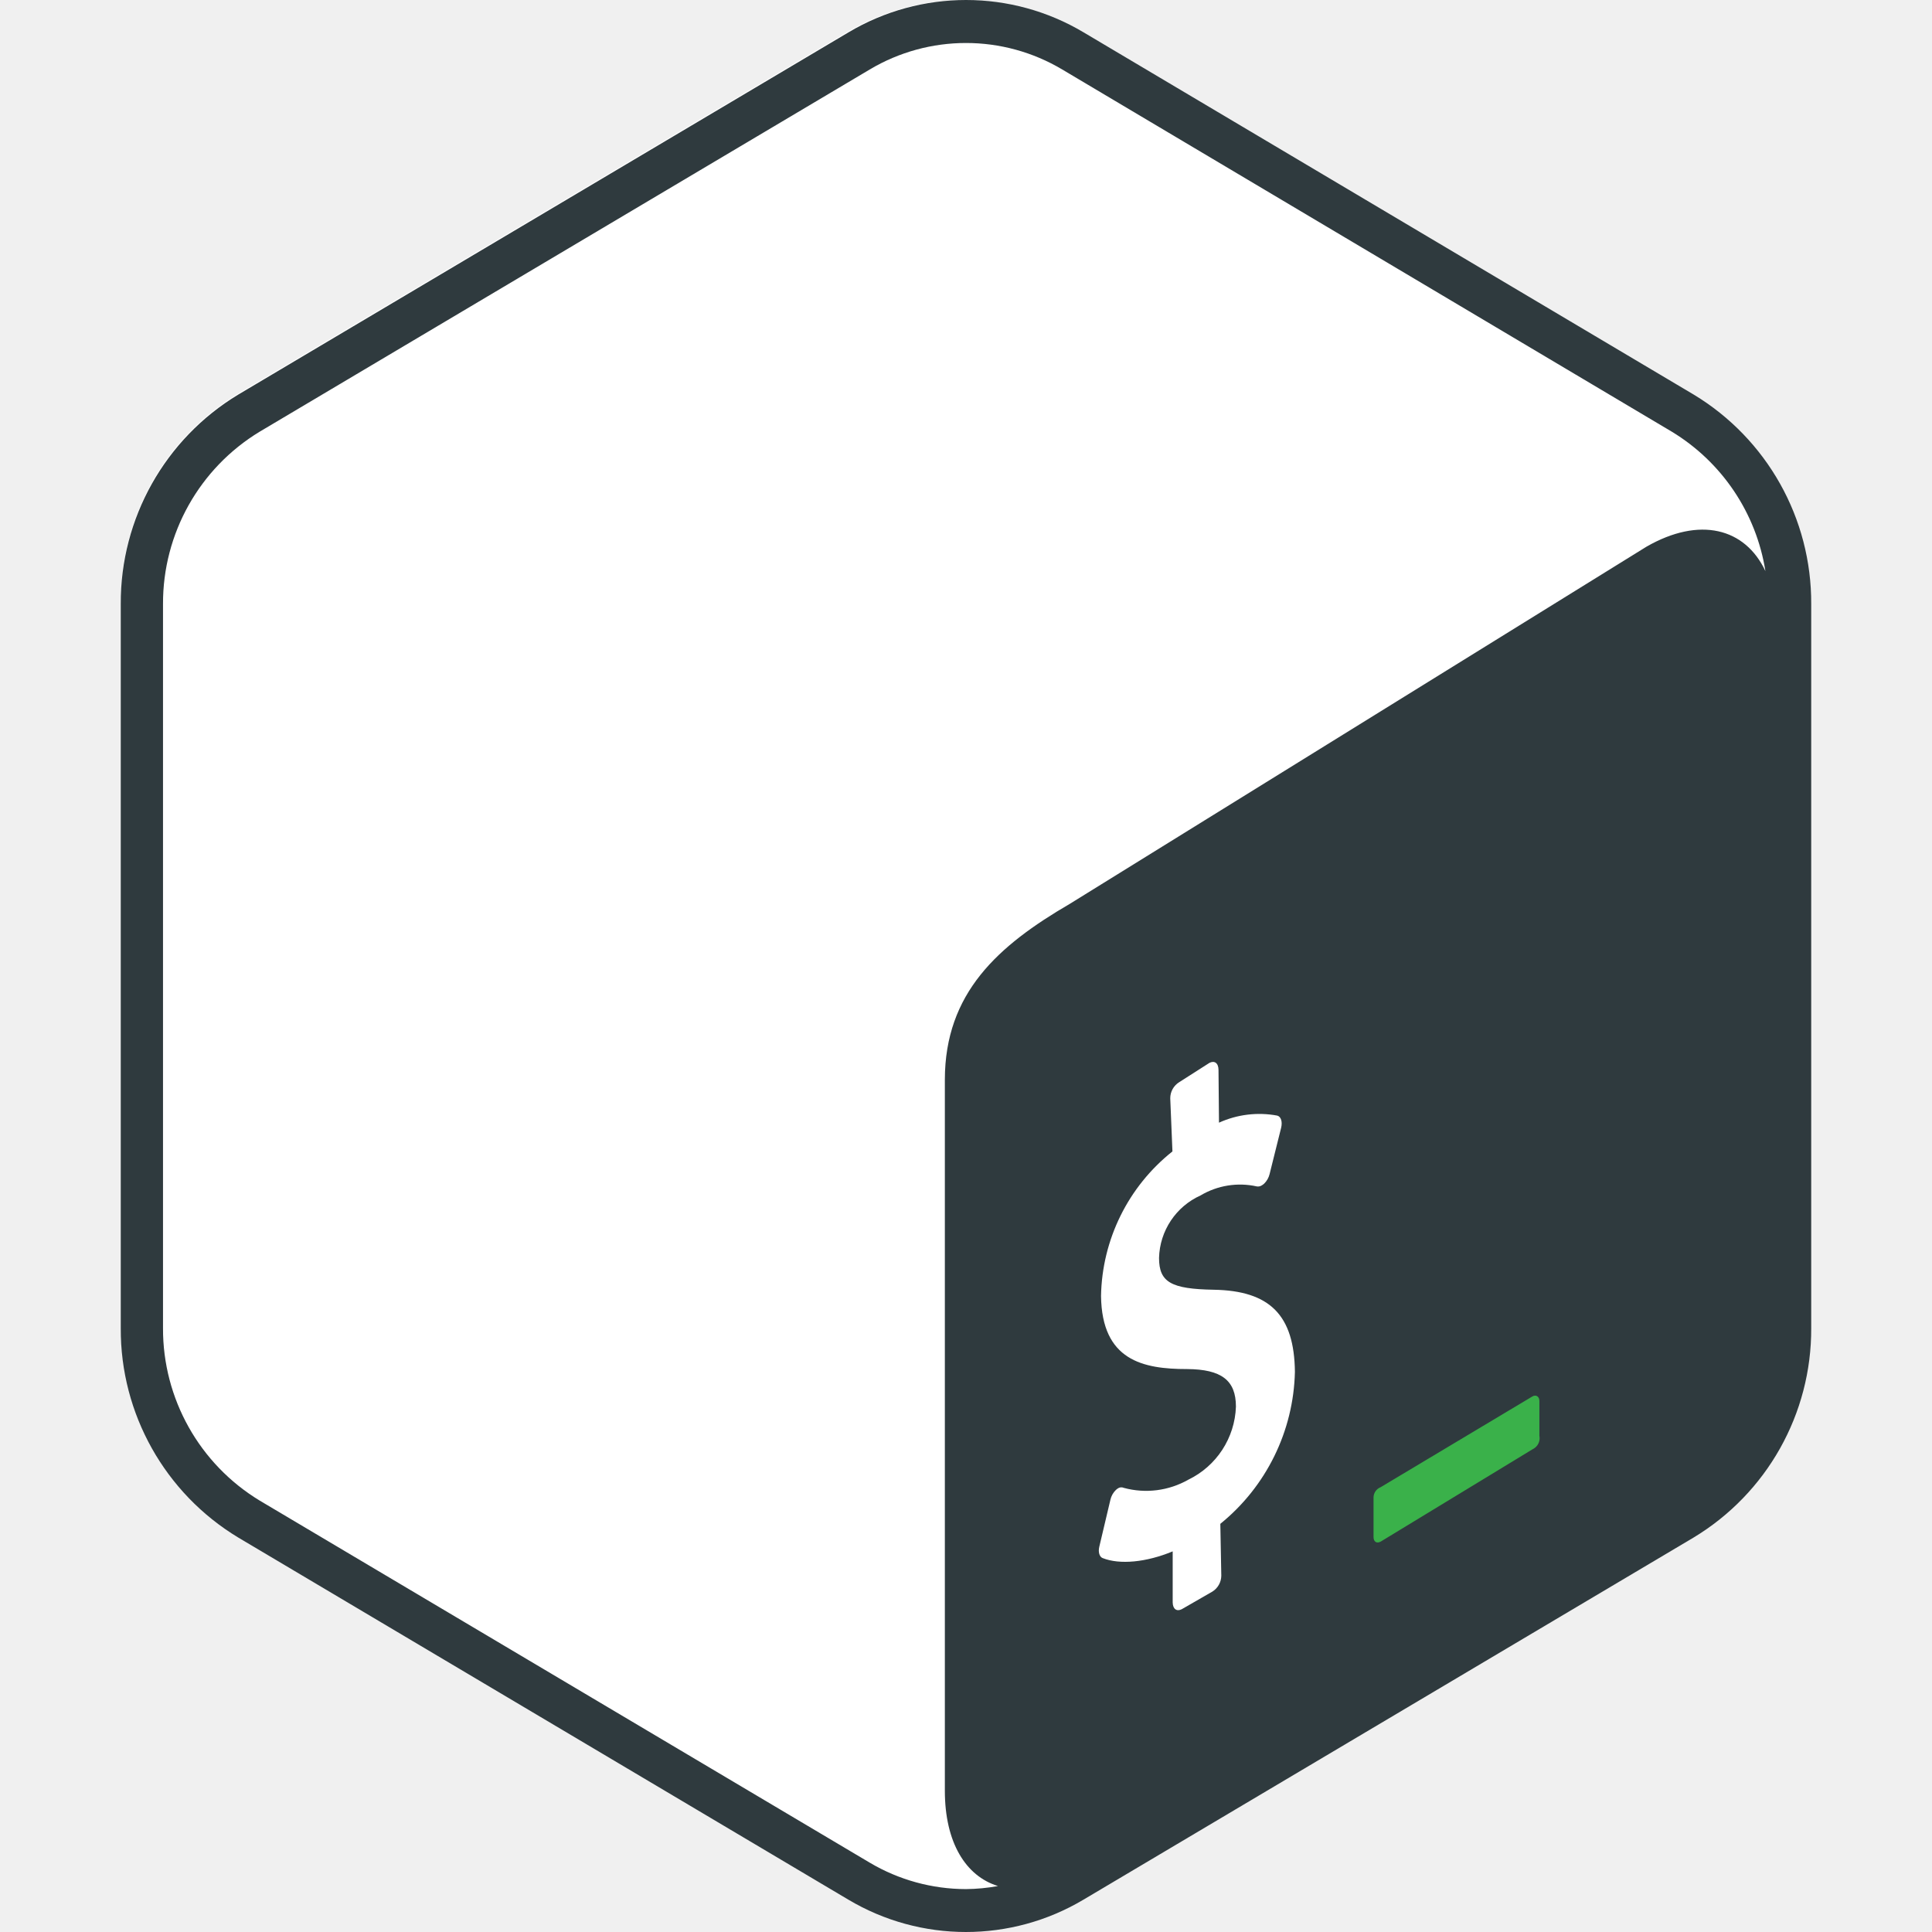
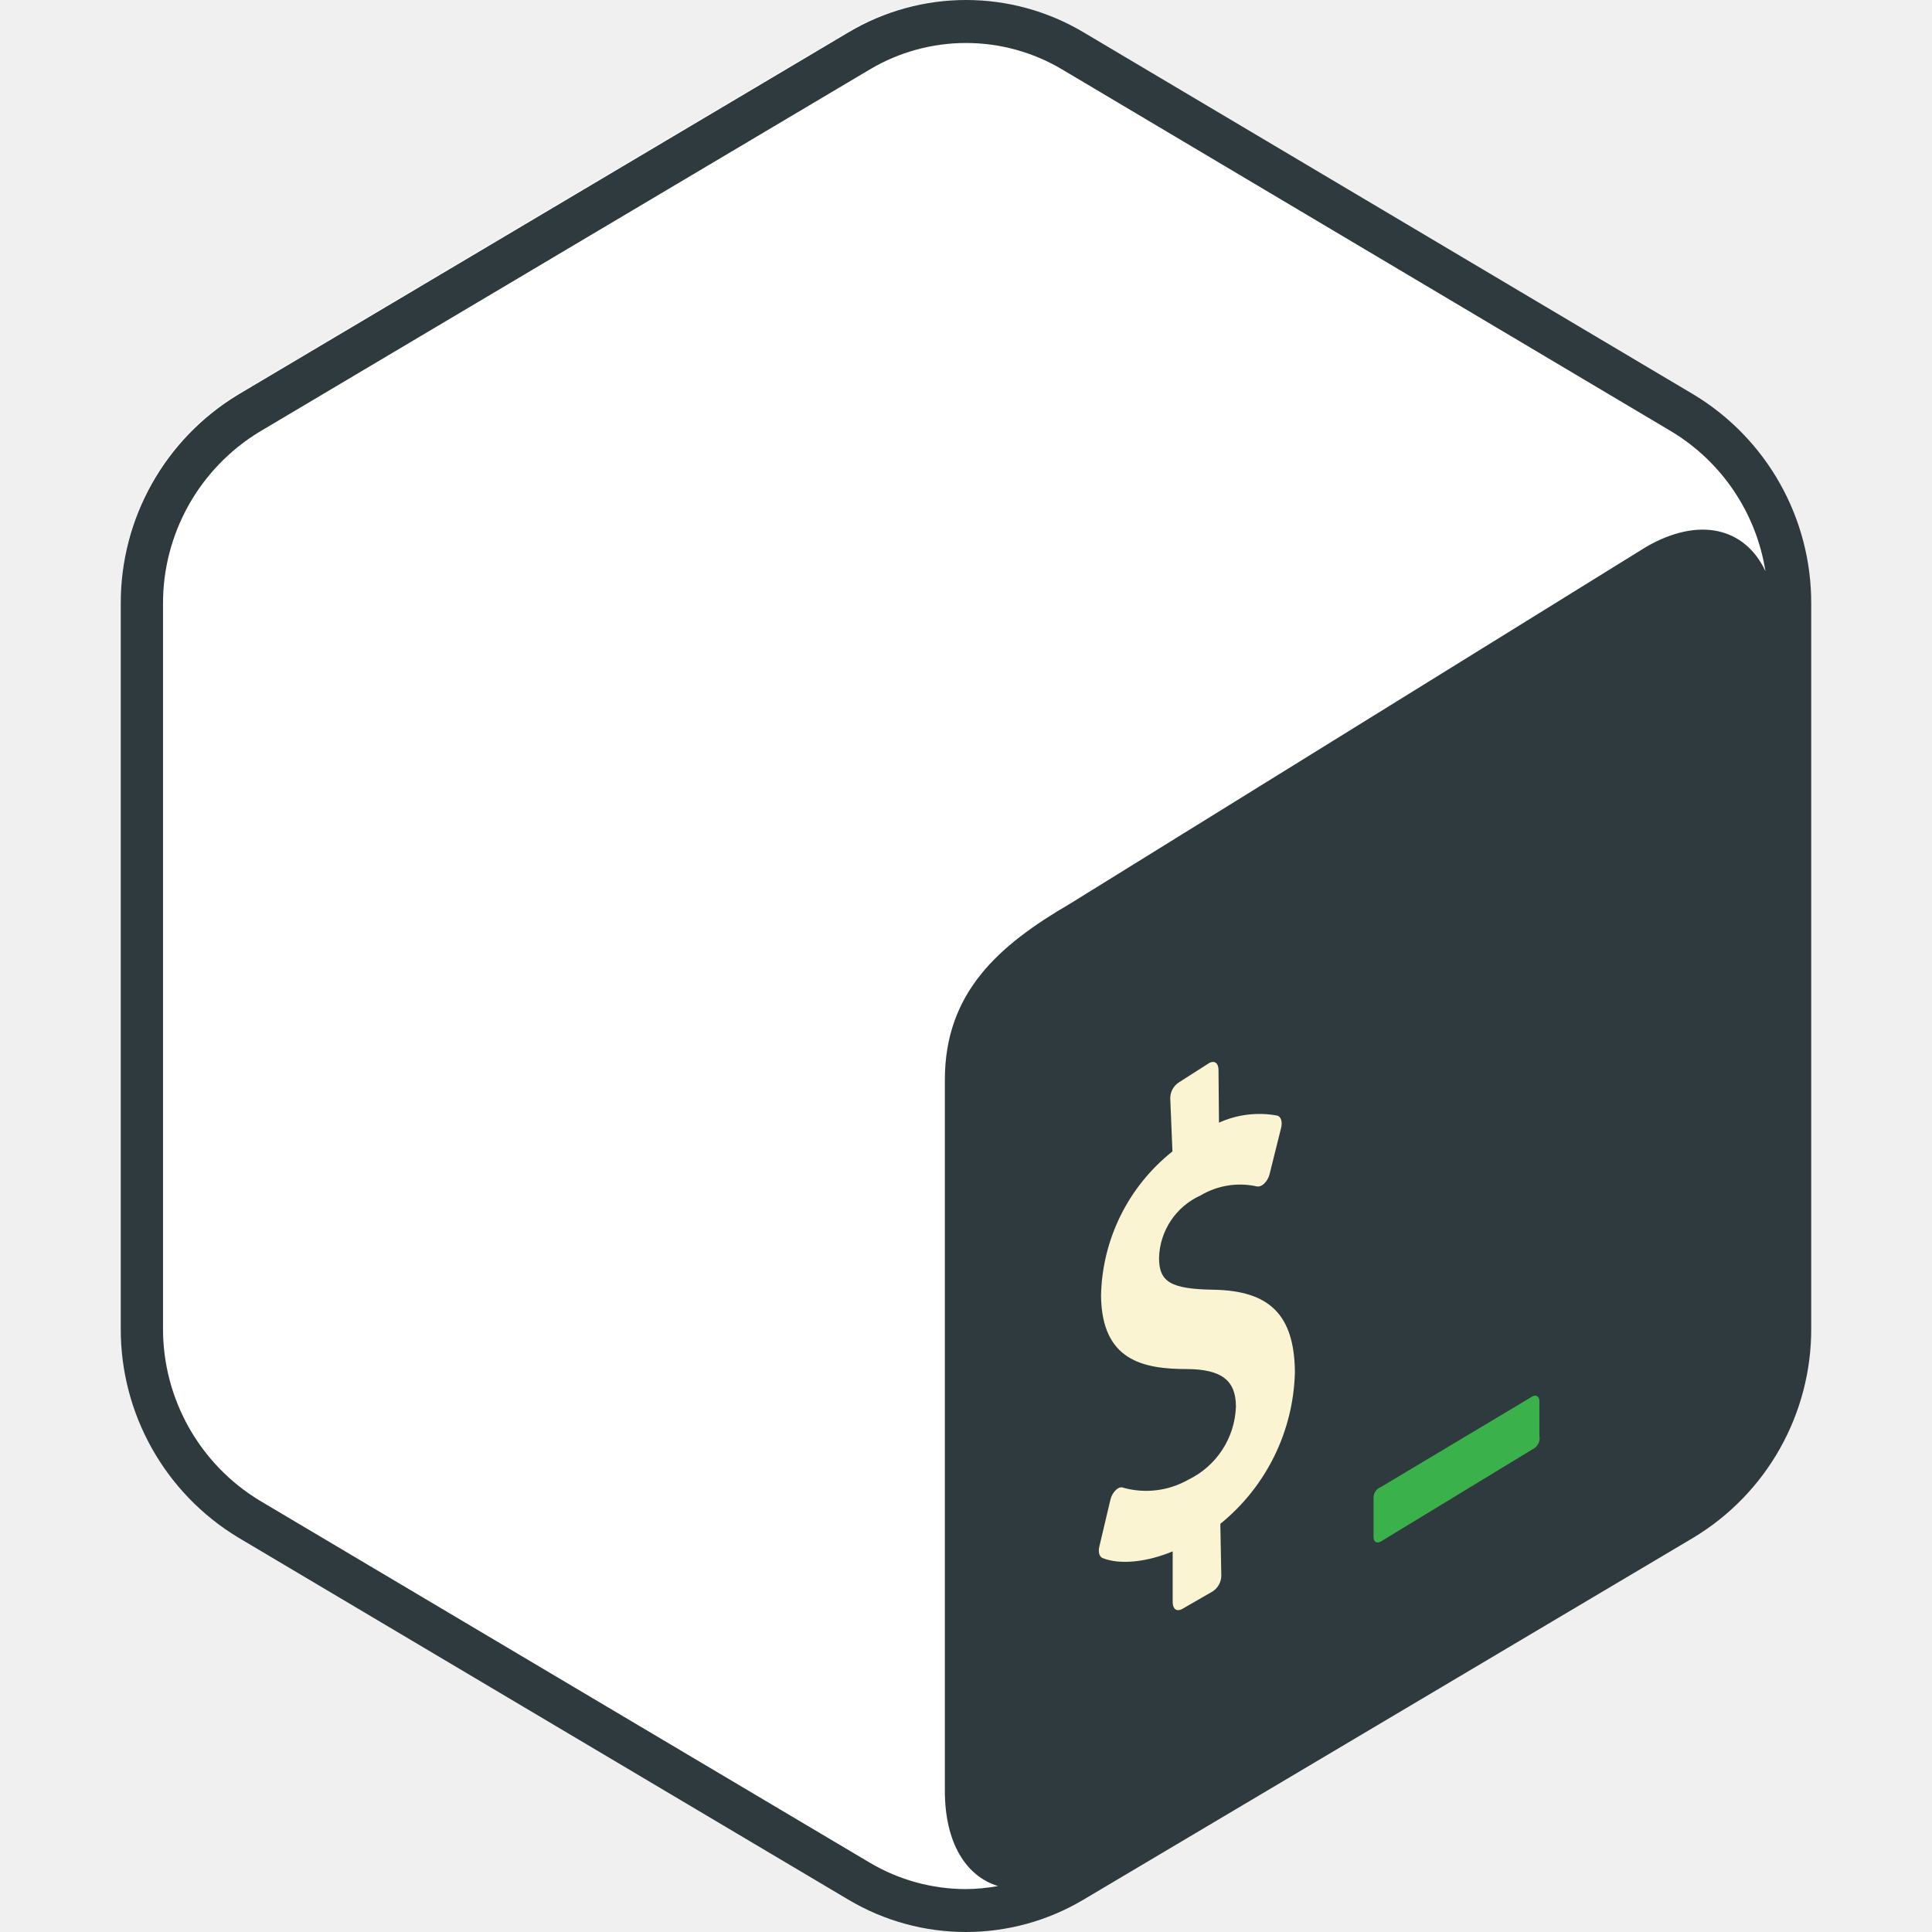
<svg xmlns="http://www.w3.org/2000/svg" width="800px" height="800px" viewBox="-16 0 256 256" version="1.1" preserveAspectRatio="xMidYMid">
  <g>
    <path d="M207.953,52.162 L127.317,4.287 C117.733,-1.429 105.787,-1.429 96.203,4.287 L15.55,52.162 C5.849,58.014 -0.058,68.54 0,79.869 L0,175.603 C-0.052,186.927 5.854,197.445 15.55,203.294 L96.186,251.153 C105.771,256.865 117.716,256.865 127.301,251.153 L207.937,203.294 C217.645,197.446 223.558,186.92 223.503,175.587 L223.503,79.869 C223.562,68.54 217.655,58.014 207.953,52.162 Z" fill="#FFFFFF">

</path>
    <path d="M208.412,52.277 L127.598,4.296 C117.992,-1.432 106.02,-1.432 96.414,4.296 L15.584,52.277 C5.862,58.142 -0.058,68.69 0,80.045 L0,175.99 C-0.052,187.339 5.867,197.88 15.584,203.742 L96.398,251.706 C106.004,257.431 117.975,257.431 127.581,251.706 L208.395,203.742 C218.124,197.881 224.051,187.332 223.995,175.973 L223.995,80.045 C224.054,68.69 218.134,58.142 208.412,52.277 Z M99.23,246.803 L18.416,198.839 C10.43,194 5.566,185.328 5.6,175.99 L5.6,80.045 C5.563,70.707 10.428,62.033 18.416,57.196 L99.23,9.216 C107.095,4.524 116.901,4.524 124.766,9.216 L205.515,57.196 C212.172,61.228 216.713,67.989 217.927,75.676 C215.24,69.964 209.204,68.394 202.165,72.44 L125.769,119.756 C116.238,125.307 109.215,131.57 109.198,143.059 L109.198,237.272 C109.198,244.149 111.966,248.599 116.238,249.91 C114.839,250.166 113.42,250.302 111.998,250.315 C107.504,250.311 103.094,249.098 99.23,246.803 Z" fill="#2F3A3E">

</path>
    <path d="M187.007,185.06 L166.921,197.073 C166.383,197.289 166.022,197.801 166.001,198.381 L166.001,203.661 C166.001,204.307 166.436,204.565 166.969,204.258 L187.363,191.858 C187.862,191.483 188.101,190.854 187.976,190.243 L187.976,185.609 C187.96,185.011 187.492,184.753 187.007,185.06 Z" fill="#3AB14A">

</path>
-     <path d="M144.263,140.832 C144.909,140.509 145.442,140.832 145.458,141.752 L145.522,148.76 C147.938,147.663 150.633,147.336 153.24,147.823 C153.741,147.953 153.951,148.631 153.757,149.438 L152.223,155.59 C152.107,156.054 151.867,156.478 151.529,156.817 C151.41,156.934 151.274,157.032 151.125,157.108 C150.943,157.206 150.732,157.241 150.528,157.205 C147.985,156.641 145.323,157.069 143.084,158.399 C139.811,159.874 137.671,163.093 137.578,166.683 C137.578,169.912 139.193,170.8 144.828,170.897 C152.272,171.026 155.501,174.272 155.582,181.78 C155.405,189.617 151.791,196.98 145.7,201.915 L145.829,208.793 C145.818,209.647 145.374,210.438 144.65,210.892 L140.582,213.233 C139.936,213.556 139.403,213.233 139.387,212.329 L139.387,205.564 C135.899,207.017 132.363,207.356 130.102,206.452 C129.683,206.29 129.489,205.661 129.666,204.934 L131.136,198.718 C131.247,198.226 131.5,197.777 131.862,197.426 C131.977,197.316 132.108,197.223 132.25,197.151 C132.46,197.057 132.701,197.057 132.912,197.151 C135.79,197.932 138.86,197.543 141.453,196.07 C145.195,194.265 147.627,190.533 147.767,186.382 C147.767,182.894 145.845,181.441 141.308,181.408 C135.447,181.408 130.005,180.278 129.892,171.72 C130.027,164.244 133.498,157.22 139.354,152.57 L139.064,145.531 C139.061,144.664 139.507,143.858 140.242,143.399 L144.263,140.832 Z" fill="#FFFFFF">
+     <path d="M144.263,140.832 C144.909,140.509 145.442,140.832 145.458,141.752 L145.522,148.76 C147.938,147.663 150.633,147.336 153.24,147.823 C153.741,147.953 153.951,148.631 153.757,149.438 L152.223,155.59 C152.107,156.054 151.867,156.478 151.529,156.817 C151.41,156.934 151.274,157.032 151.125,157.108 C150.943,157.206 150.732,157.241 150.528,157.205 C147.985,156.641 145.323,157.069 143.084,158.399 C139.811,159.874 137.671,163.093 137.578,166.683 C137.578,169.912 139.193,170.8 144.828,170.897 C152.272,171.026 155.501,174.272 155.582,181.78 C155.405,189.617 151.791,196.98 145.7,201.915 L145.829,208.793 C145.818,209.647 145.374,210.438 144.65,210.892 L140.582,213.233 C139.936,213.556 139.403,213.233 139.387,212.329 L139.387,205.564 C135.899,207.017 132.363,207.356 130.102,206.452 C129.683,206.29 129.489,205.661 129.666,204.934 L131.136,198.718 C131.247,198.226 131.5,197.777 131.862,197.426 C131.977,197.316 132.108,197.223 132.25,197.151 C132.46,197.057 132.701,197.057 132.912,197.151 C135.79,197.932 138.86,197.543 141.453,196.07 C145.195,194.265 147.627,190.533 147.767,186.382 C147.767,182.894 145.845,181.441 141.308,181.408 C135.447,181.408 130.005,180.278 129.892,171.72 C130.027,164.244 133.498,157.22 139.354,152.57 L139.064,145.531 C139.061,144.664 139.507,143.858 140.242,143.399 L144.263,140.832 Z" fill="#faf4d3">

</path>
  </g>
</svg>
